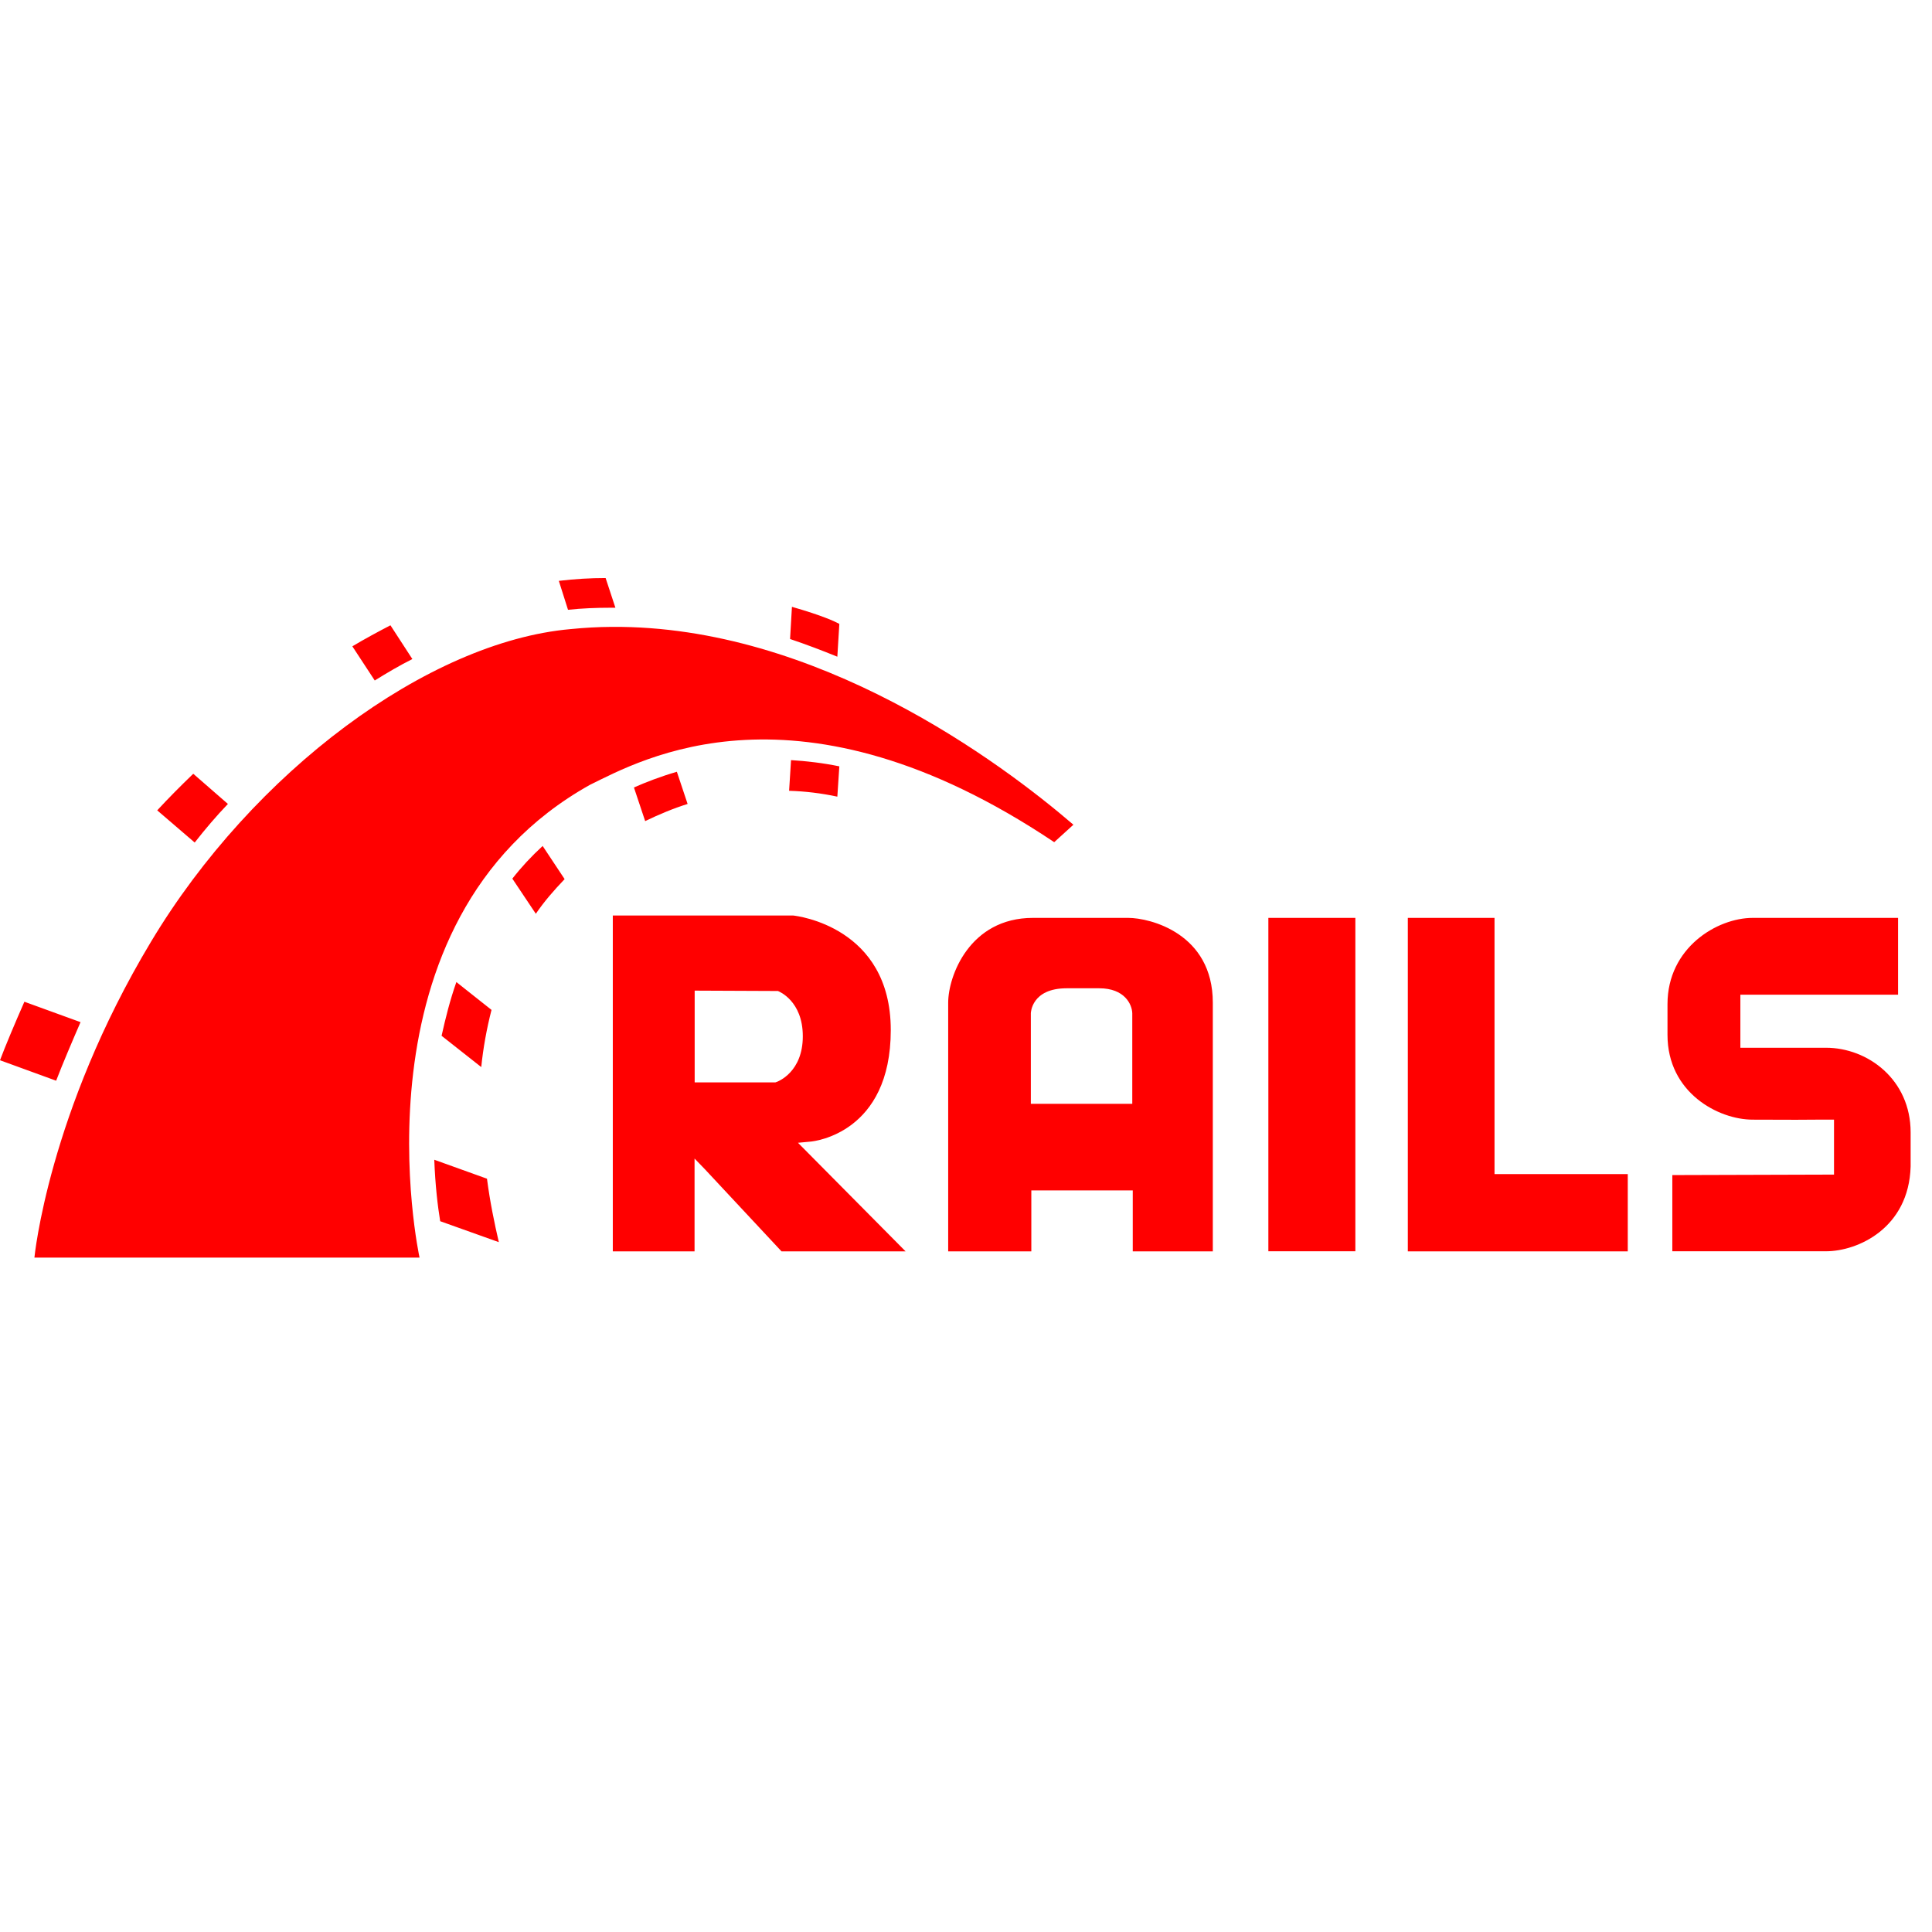
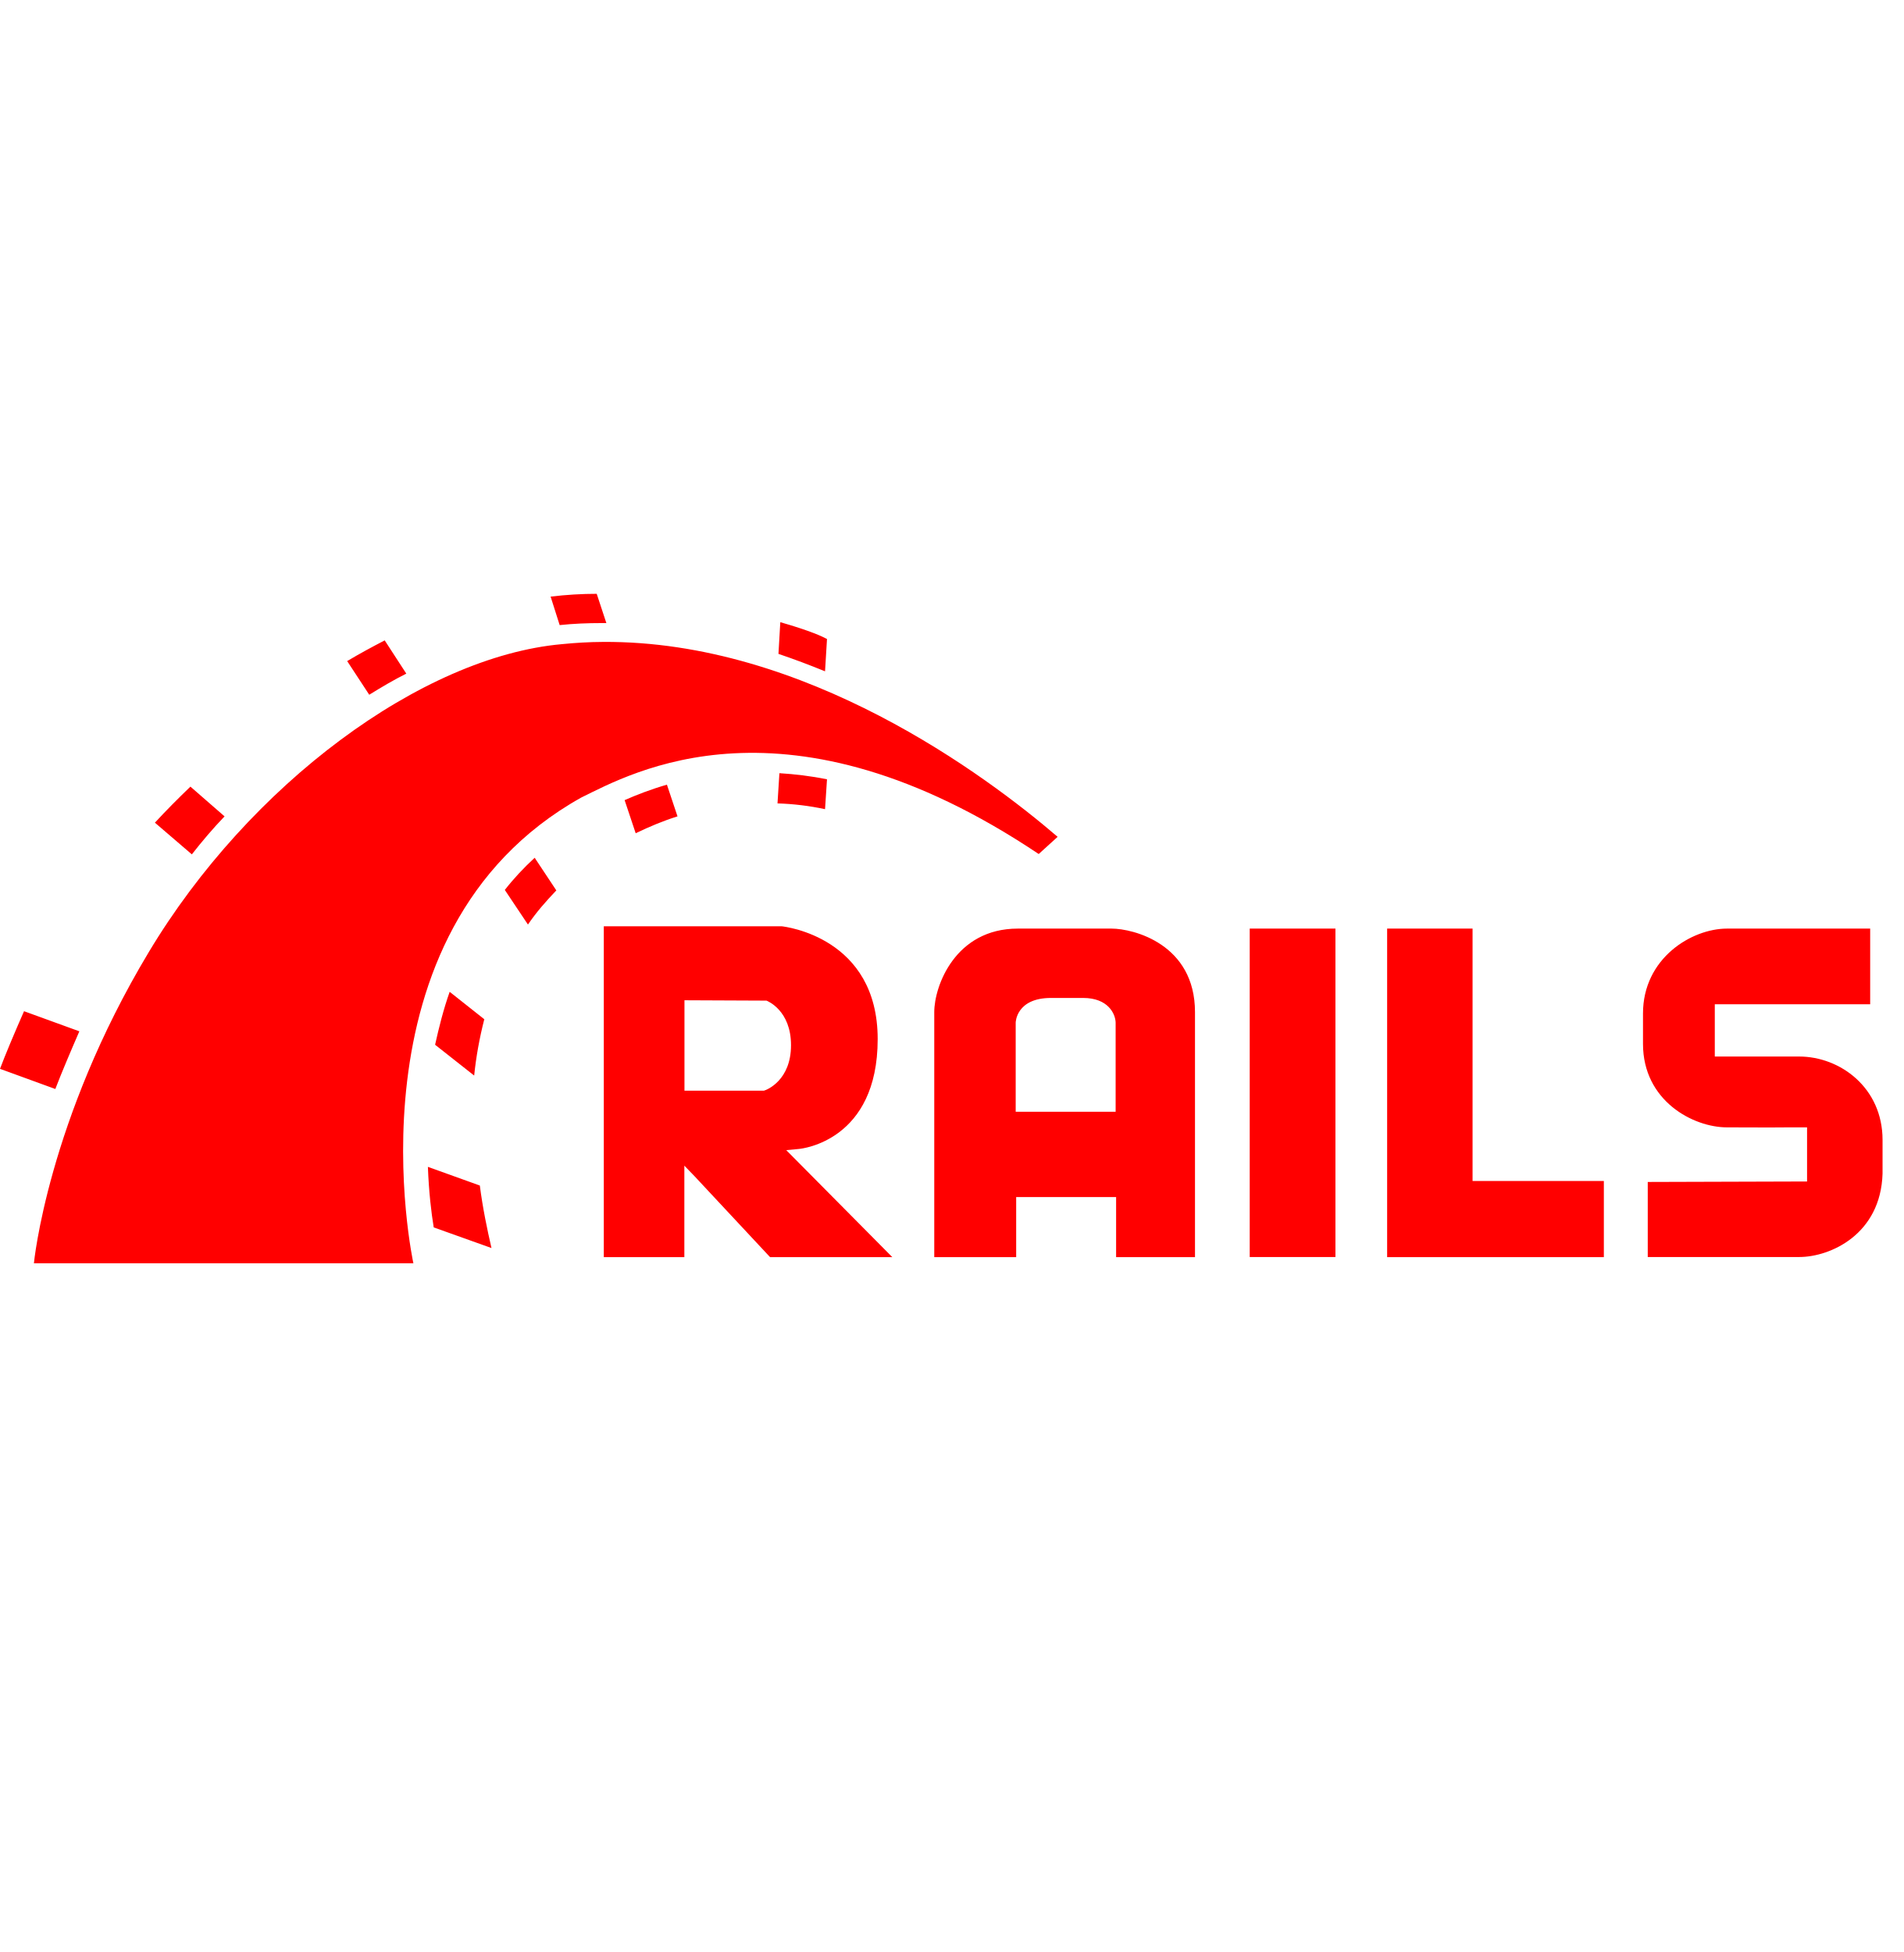
- <svg xmlns="http://www.w3.org/2000/svg" viewBox="0 0 32 32" width="78" height="78">
+ <svg xmlns="http://www.w3.org/2000/svg" viewBox="0 0 32 32" width="78" height="80">
  <path d="M10.031 9.574C9.78 9.574 9.523 9.589 9.256 9.621L9.408 10.1C9.643 10.075 9.876 10.066 10.111 10.066L10.193 10.066L10.031 9.574 z M 13.117 10.051L13.086 10.584C13.353 10.674 13.611 10.772 13.869 10.877L13.902 10.334C13.829 10.294 13.626 10.197 13.117 10.051 z M 6.467 10.357C6.265 10.462 6.054 10.575 5.836 10.705L6.207 11.271C6.417 11.141 6.62 11.021 6.83 10.916L6.467 10.357 z M 10.135 10.383C9.908 10.384 9.679 10.397 9.449 10.42C7.089 10.63 4.19 12.78 2.5 15.6C0.8 18.43 0.57 20.83 0.57 20.83L6.949 20.83C6.949 20.83 5.73 15.26 9.77 13C10.61 12.59 13.221 11.109 17.461 13.949L17.779 13.66C16.579 12.629 13.535 10.358 10.135 10.383 z M 13.102 12.59L13.07 13.098C13.337 13.106 13.602 13.138 13.869 13.195L13.902 12.693C13.628 12.637 13.361 12.606 13.102 12.59 z M 11.211 12.783C10.936 12.863 10.702 12.954 10.5 13.043L10.686 13.6C10.92 13.487 11.155 13.389 11.389 13.316L11.211 12.783 z M 3.201 12.816C2.991 13.018 2.79 13.22 2.604 13.422L3.225 13.955C3.395 13.737 3.581 13.518 3.775 13.316L3.201 12.816 z M 8.988 14.012C8.802 14.183 8.631 14.367 8.486 14.553L8.875 15.135C9.012 14.933 9.174 14.747 9.352 14.561L8.988 14.012 z M 10.15 15.164L10.15 20.727L11.504 20.727L11.504 19.189L11.676 19.367L12.945 20.727L15 20.727L13.217 18.928L13.43 18.908C13.483 18.903 14.754 18.769 14.754 17.061C14.754 15.35 13.196 15.17 13.139 15.164L10.15 15.164 z M 17.109 15.203C16.059 15.203 15.705 16.168 15.705 16.607L15.705 20.727L17.082 20.727L17.082 19.717L18.762 19.717L18.762 20.727L20.088 20.727L20.088 16.607C20.088 15.462 19.05 15.203 18.686 15.203L17.109 15.203 z M 21.008 15.203L21.008 20.725L22.449 20.725L22.449 15.203L21.008 15.203 z M 23.318 15.203L23.318 20.727L26.961 20.727L26.961 19.447L24.754 19.447L24.754 15.203L23.318 15.203 z M 29.031 15.203C28.439 15.203 27.619 15.699 27.619 16.631L27.619 17.141C27.619 18.099 28.462 18.545 29.031 18.545L29.748 18.547C29.861 18.544 30.377 18.545 30.377 18.545L30.377 19.455L27.699 19.463L27.699 20.725L30.244 20.725C30.77 20.725 31.616 20.343 31.646 19.322L31.646 18.756C31.646 17.878 30.933 17.354 30.244 17.354L28.826 17.354L28.826 16.475L31.438 16.475L31.438 15.203L29.031 15.203 z M 7.559 16.266C7.453 16.566 7.379 16.865 7.314 17.156L7.971 17.674C8.003 17.359 8.06 17.043 8.141 16.727L7.559 16.266 z M 17.668 16.369L18.207 16.369C18.629 16.369 18.75 16.637 18.754 16.783L18.754 18.283L17.074 18.283L17.074 16.783C17.074 16.779 17.082 16.369 17.668 16.369 z M 11.506 16.408L12.885 16.414C12.901 16.421 13.297 16.576 13.297 17.164C13.297 17.751 12.896 17.914 12.842 17.928L11.506 17.928L11.506 16.408 z M 0.404 16.592C0.251 16.939 0.081 17.343 0 17.561L0.93 17.9C1.035 17.625 1.204 17.229 1.334 16.93L0.404 16.592 z M 7.193 19.209C7.209 19.637 7.251 19.985 7.291 20.227L8.262 20.574C8.189 20.259 8.115 19.903 8.066 19.523L7.193 19.209 z" fill="red" />
</svg>
